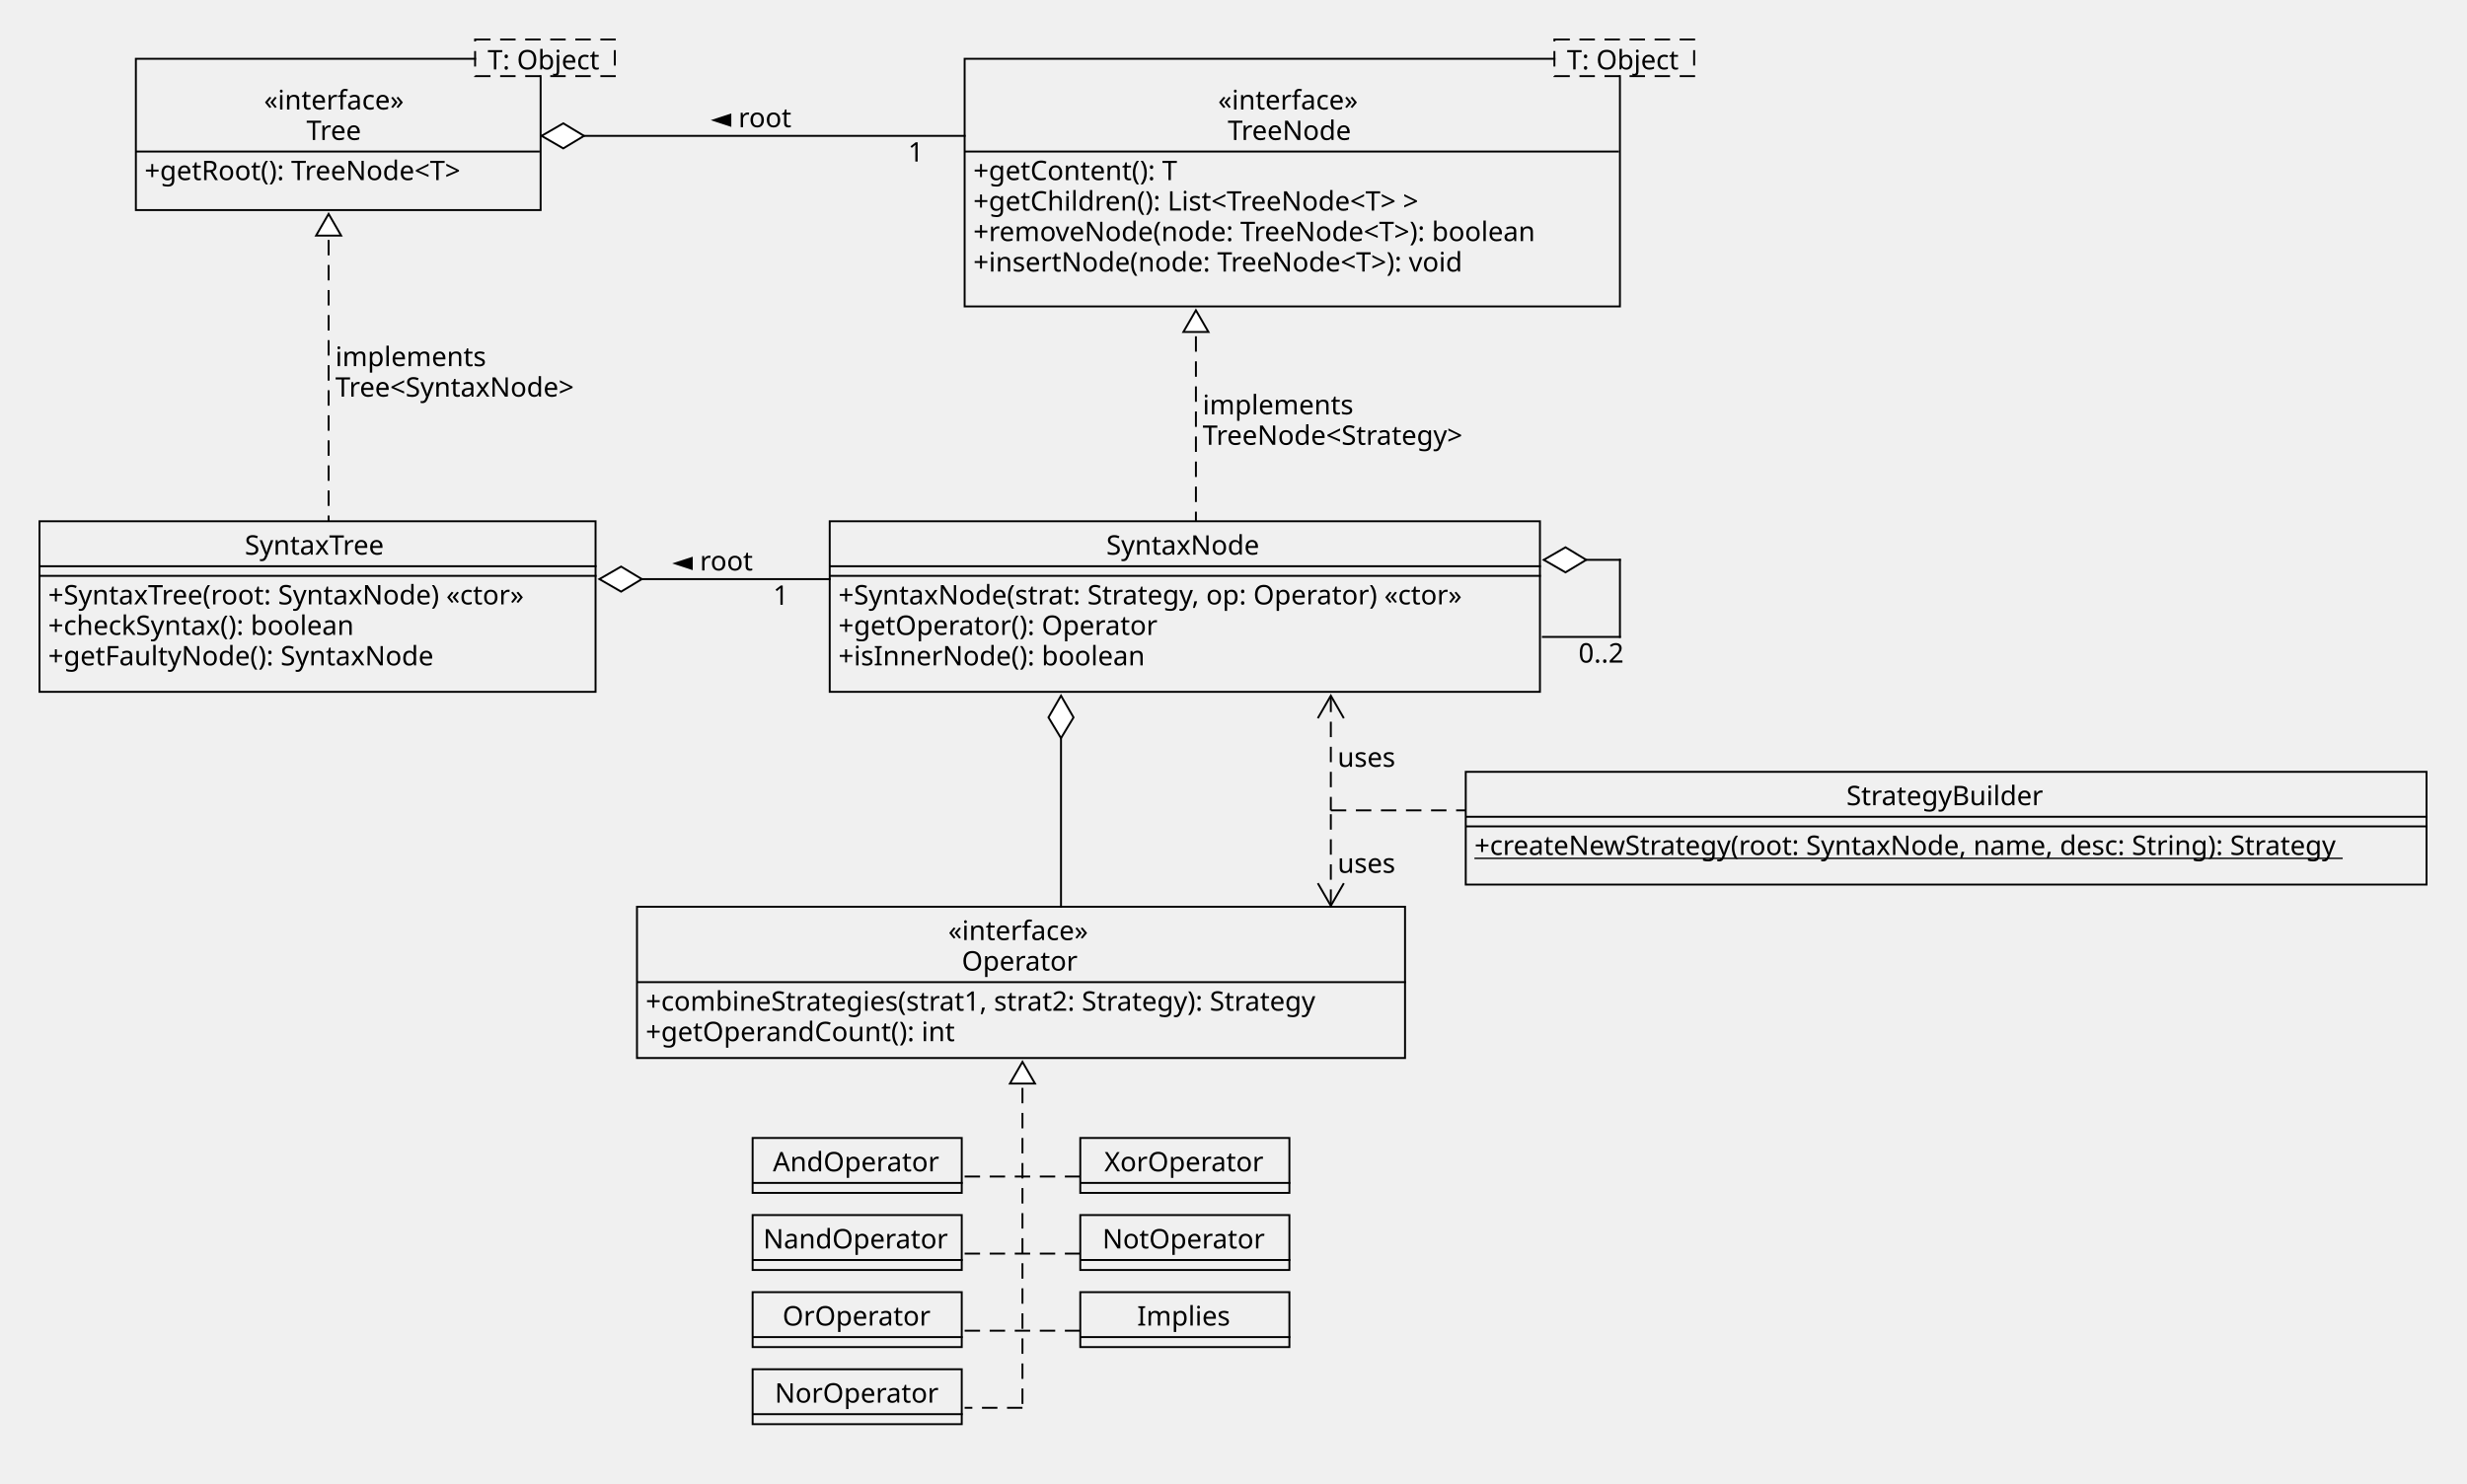
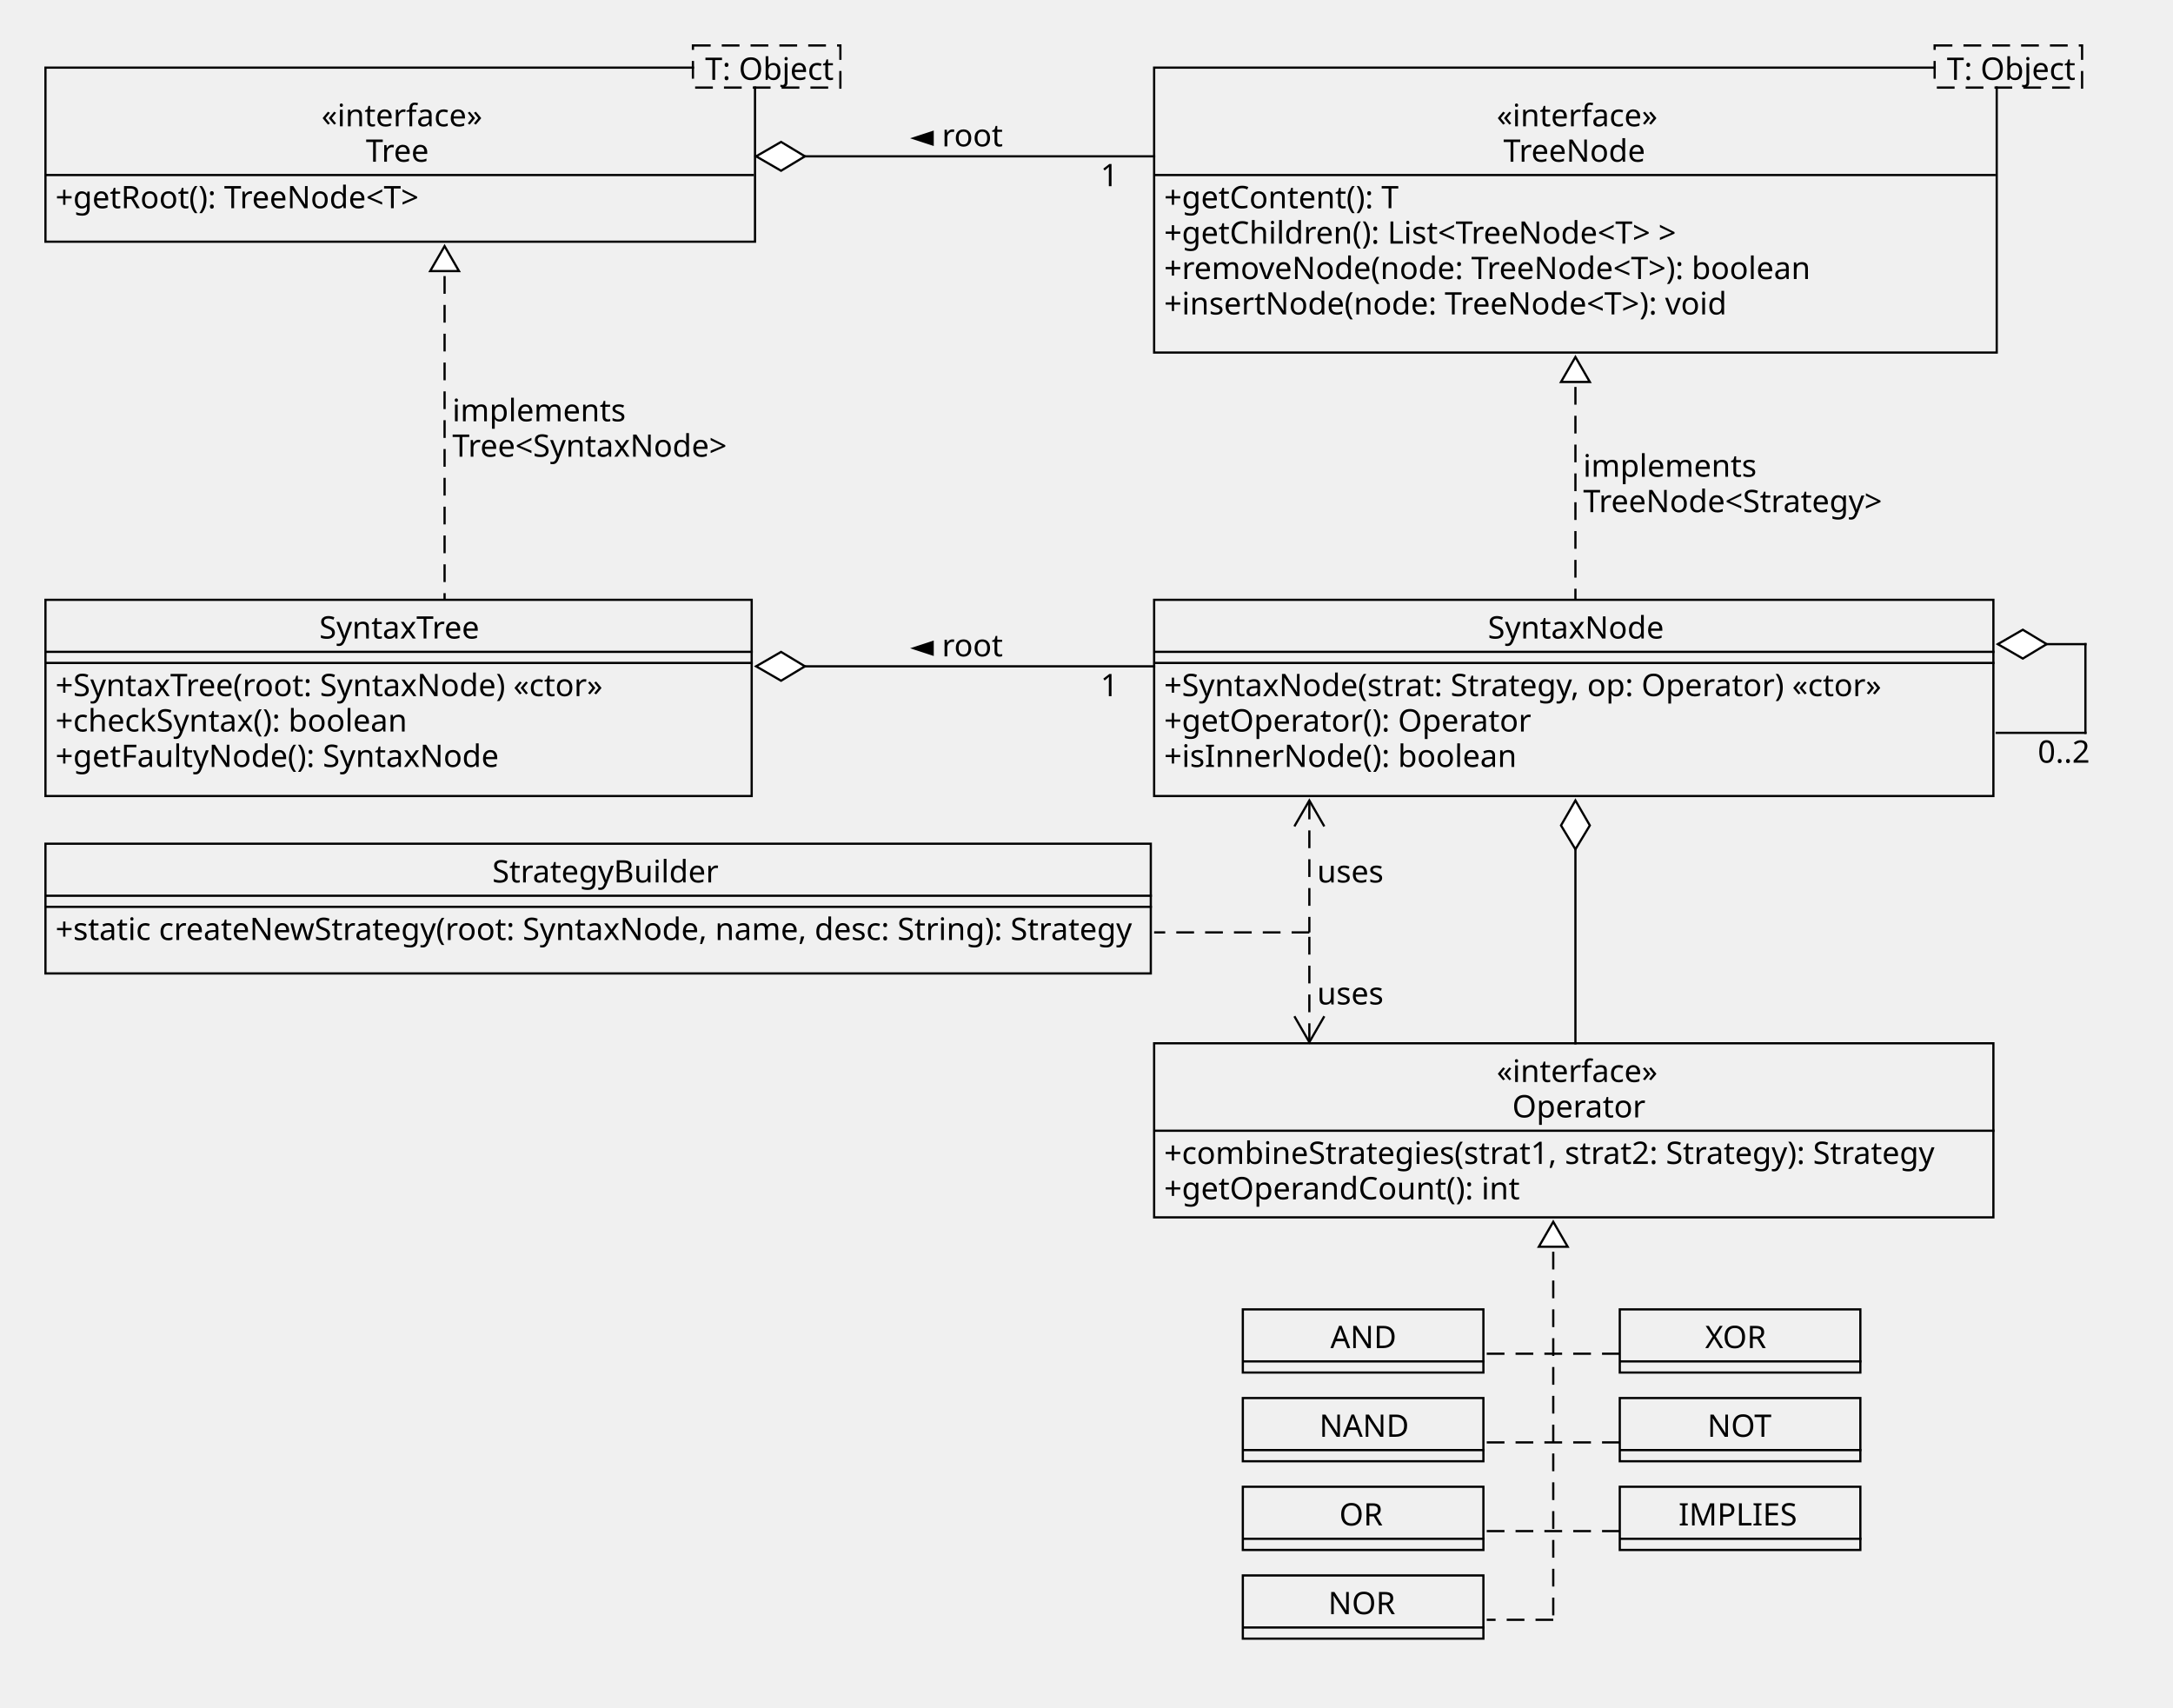
- <svg xmlns="http://www.w3.org/2000/svg" fill-opacity="1" color-rendering="auto" color-interpolation="auto" text-rendering="auto" stroke="black" stroke-linecap="square" width="1280" stroke-miterlimit="10" shape-rendering="auto" stroke-opacity="1" fill="black" stroke-dasharray="none" font-weight="normal" stroke-width="1" viewBox="-20 -10 1280 770" height="770" font-family="'Dialog'" font-style="normal" stroke-linejoin="miter" font-size="12px" stroke-dashoffset="0" image-rendering="auto">
+ <svg xmlns="http://www.w3.org/2000/svg" fill-opacity="1" color-rendering="auto" color-interpolation="auto" text-rendering="auto" stroke="black" stroke-linecap="square" width="980" stroke-miterlimit="10" shape-rendering="auto" stroke-opacity="1" fill="black" stroke-dasharray="none" font-weight="normal" stroke-width="1" viewBox="460 340 980 770" height="770" font-family="'Dialog'" font-style="normal" stroke-linejoin="miter" font-size="12px" stroke-dashoffset="0" image-rendering="auto">
  <defs id="genericDefs" />
  <g>
    <defs id="defs1">
      <clipPath clipPathUnits="userSpaceOnUse" id="clipPath1">
        <path d="M0 0 L2147483647 0 L2147483647 2147483647 L0 2147483647 L0 0 Z" />
      </clipPath>
      <clipPath clipPathUnits="userSpaceOnUse" id="clipPath2">
-         <path d="M0 0 L0 90 L290 90 L290 0 Z" />
+         <path d="M0 0 L0 90 L320 90 L320 0 Z" />
      </clipPath>
      <clipPath clipPathUnits="userSpaceOnUse" id="clipPath3">
        <path d="M0 0 L0 30 L110 30 L110 0 Z" />
      </clipPath>
      <clipPath clipPathUnits="userSpaceOnUse" id="clipPath4">
-         <path d="M0 0 L0 80 L400 80 L400 0 Z" />
+         <path d="M0 0 L0 80 L380 80 L380 0 Z" />
      </clipPath>
      <clipPath clipPathUnits="userSpaceOnUse" id="clipPath5">
        <path d="M0 0 L0 60 L500 60 L500 0 Z" />
      </clipPath>
      <clipPath clipPathUnits="userSpaceOnUse" id="clipPath6">
-         <path d="M0 0 L0 90 L370 90 L370 0 Z" />
+         <path d="M0 0 L0 90 L380 90 L380 0 Z" />
      </clipPath>
      <clipPath clipPathUnits="userSpaceOnUse" id="clipPath7">
-         <path d="M0 0 L0 140 L380 140 L380 0 Z" />
+         <path d="M0 0 L0 140 L420 140 L420 0 Z" />
      </clipPath>
      <clipPath clipPathUnits="userSpaceOnUse" id="clipPath8">
-         <path d="M0 0 L0 90 L250 90 L250 0 Z" />
+         <path d="M0 0 L0 90 L360 90 L360 0 Z" />
      </clipPath>
      <clipPath clipPathUnits="userSpaceOnUse" id="clipPath9">
        <path d="M0 0 L0 80 L70 80 L70 0 Z" />
      </clipPath>
      <clipPath clipPathUnits="userSpaceOnUse" id="clipPath10">
-         <path d="M0 0 L0 50 L150 50 L150 0 Z" />
+         <path d="M0 0 L0 50 L210 50 L210 0 Z" />
      </clipPath>
      <clipPath clipPathUnits="userSpaceOnUse" id="clipPath11">
-         <path d="M0 0 L0 190 L160 190 L160 0 Z" />
+         <path d="M0 0 L0 190 L150 190 L150 0 Z" />
      </clipPath>
      <clipPath clipPathUnits="userSpaceOnUse" id="clipPath12">
        <path d="M0 0 L0 30 L90 30 L90 0 Z" />
      </clipPath>
      <clipPath clipPathUnits="userSpaceOnUse" id="clipPath13">
        <path d="M0 0 L0 210 L60 210 L60 0 Z" />
      </clipPath>
      <clipPath clipPathUnits="userSpaceOnUse" id="clipPath14">
        <path d="M0 0 L0 80 L60 80 L60 0 Z" />
      </clipPath>
      <clipPath clipPathUnits="userSpaceOnUse" id="clipPath15">
-         <path d="M0 0 L0 90 L100 90 L100 0 Z" />
+         <path d="M0 0 L0 90 L130 90 L130 0 Z" />
      </clipPath>
      <clipPath clipPathUnits="userSpaceOnUse" id="clipPath16">
        <path d="M0 0 L0 140 L30 140 L30 0 Z" />
      </clipPath>
      <clipPath clipPathUnits="userSpaceOnUse" id="clipPath17">
-         <path d="M0 0 L0 140 L170 140 L170 0 Z" />
-       </clipPath>
-       <clipPath clipPathUnits="userSpaceOnUse" id="clipPath18">
-         <path d="M0 0 L0 50 L250 50 L250 0 Z" />
+         <path d="M0 0 L0 140 L160 140 L160 0 Z" />
      </clipPath>
    </defs>
-     <g fill="rgb(255,255,255)" fill-opacity="0" transform="translate(0,260)" stroke-opacity="0" stroke="rgb(255,255,255)">
-       <rect x="0.5" width="288.5" height="88.5" y="0.5" clip-path="url(#clipPath2)" stroke="none" />
-     </g>
-     <g transform="translate(0,260)">
-       <rect fill="none" x="0.5" width="288.5" height="88.5" y="0.5" clip-path="url(#clipPath2)" />
-       <text x="107" font-size="14px" y="17.817" clip-path="url(#clipPath2)" font-family="sans-serif" stroke="none" xml:space="preserve">SyntaxTree</text>
-       <path fill="none" d="M1 23.817 L289 23.817" clip-path="url(#clipPath2)" />
-       <path fill="none" d="M1 28.817 L289 28.817" clip-path="url(#clipPath2)" />
-       <text x="5" font-size="14px" y="43.635" clip-path="url(#clipPath2)" font-family="sans-serif" stroke="none" xml:space="preserve">+SyntaxTree(root: SyntaxNode) «ctor»</text>
-       <text x="5" font-size="14px" y="59.452" clip-path="url(#clipPath2)" font-family="sans-serif" stroke="none" xml:space="preserve">+checkSyntax(): boolean</text>
-       <text x="5" font-size="14px" y="75.269" clip-path="url(#clipPath2)" font-family="sans-serif" stroke="none" xml:space="preserve">+getFaultyNode(): SyntaxNode</text>
-     </g>
-     <g fill="rgb(255,255,255)" fill-opacity="0" transform="translate(370,700)" stroke-opacity="0" stroke="rgb(255,255,255)">
-       <rect x="0.5" width="108.5" height="28.5" y="0.5" clip-path="url(#clipPath3)" stroke="none" />
-     </g>
-     <g transform="translate(370,700)">
-       <rect fill="none" x="0.5" width="108.5" height="28.5" y="0.5" clip-path="url(#clipPath3)" />
-       <text x="12" font-size="14px" y="17.817" clip-path="url(#clipPath3)" font-family="sans-serif" stroke="none" xml:space="preserve">NorOperator</text>
-       <path fill="none" d="M1 23.817 L109 23.817" clip-path="url(#clipPath3)" />
-     </g>
-     <g fill="rgb(255,255,255)" fill-opacity="0" transform="translate(370,580)" stroke-opacity="0" stroke="rgb(255,255,255)">
-       <rect x="0.5" width="108.5" height="28.5" y="0.5" clip-path="url(#clipPath3)" stroke="none" />
-     </g>
-     <g transform="translate(370,580)">
-       <rect fill="none" x="0.5" width="108.5" height="28.5" y="0.5" clip-path="url(#clipPath3)" />
-       <text x="11" font-size="14px" y="17.817" clip-path="url(#clipPath3)" font-family="sans-serif" stroke="none" xml:space="preserve">AndOperator</text>
-       <path fill="none" d="M1 23.817 L109 23.817" clip-path="url(#clipPath3)" />
-     </g>
-     <g fill="rgb(255,255,255)" fill-opacity="0" transform="translate(370,620)" stroke-opacity="0" stroke="rgb(255,255,255)">
-       <rect x="0.5" width="108.5" height="28.5" y="0.5" clip-path="url(#clipPath3)" stroke="none" />
-     </g>
-     <g transform="translate(370,620)">
-       <rect fill="none" x="0.5" width="108.5" height="28.5" y="0.5" clip-path="url(#clipPath3)" />
-       <text x="6" font-size="14px" y="17.817" clip-path="url(#clipPath3)" font-family="sans-serif" stroke="none" xml:space="preserve">NandOperator</text>
-       <path fill="none" d="M1 23.817 L109 23.817" clip-path="url(#clipPath3)" />
-     </g>
-     <g fill="rgb(255,255,255)" fill-opacity="0" transform="translate(370,660)" stroke-opacity="0" stroke="rgb(255,255,255)">
-       <rect x="0.5" width="108.5" height="28.5" y="0.5" clip-path="url(#clipPath3)" stroke="none" />
-     </g>
-     <g transform="translate(370,660)">
-       <rect fill="none" x="0.5" width="108.5" height="28.5" y="0.5" clip-path="url(#clipPath3)" />
-       <text x="16" font-size="14px" y="17.817" clip-path="url(#clipPath3)" font-family="sans-serif" stroke="none" xml:space="preserve">OrOperator</text>
-       <path fill="none" d="M1 23.817 L109 23.817" clip-path="url(#clipPath3)" />
-     </g>
-     <g fill="rgb(255,255,255)" fill-opacity="0" transform="translate(540,660)" stroke-opacity="0" stroke="rgb(255,255,255)">
-       <rect x="0.5" width="108.5" height="28.5" y="0.5" clip-path="url(#clipPath3)" stroke="none" />
-     </g>
-     <g transform="translate(540,660)">
-       <rect fill="none" x="0.5" width="108.5" height="28.5" y="0.5" clip-path="url(#clipPath3)" />
-       <text x="30" font-size="14px" y="17.817" clip-path="url(#clipPath3)" font-family="sans-serif" stroke="none" xml:space="preserve">Implies</text>
-       <path fill="none" d="M1 23.817 L109 23.817" clip-path="url(#clipPath3)" />
-     </g>
-     <g fill="rgb(255,255,255)" fill-opacity="0" transform="translate(540,620)" stroke-opacity="0" stroke="rgb(255,255,255)">
-       <rect x="0.5" width="108.5" height="28.5" y="0.5" clip-path="url(#clipPath3)" stroke="none" />
-     </g>
-     <g transform="translate(540,620)">
-       <rect fill="none" x="0.5" width="108.5" height="28.5" y="0.5" clip-path="url(#clipPath3)" />
-       <text x="12" font-size="14px" y="17.817" clip-path="url(#clipPath3)" font-family="sans-serif" stroke="none" xml:space="preserve">NotOperator</text>
-       <path fill="none" d="M1 23.817 L109 23.817" clip-path="url(#clipPath3)" />
-     </g>
-     <g fill="rgb(255,255,255)" fill-opacity="0" transform="translate(540,580)" stroke-opacity="0" stroke="rgb(255,255,255)">
-       <rect x="0.5" width="108.5" height="28.5" y="0.5" clip-path="url(#clipPath3)" stroke="none" />
-     </g>
-     <g transform="translate(540,580)">
-       <rect fill="none" x="0.5" width="108.5" height="28.5" y="0.5" clip-path="url(#clipPath3)" />
-       <text x="13" font-size="14px" y="17.817" clip-path="url(#clipPath3)" font-family="sans-serif" stroke="none" xml:space="preserve">XorOperator</text>
-       <path fill="none" d="M1 23.817 L109 23.817" clip-path="url(#clipPath3)" />
-     </g>
-     <g fill="rgb(255,255,255)" fill-opacity="0" transform="translate(310,460)" stroke-opacity="0" stroke="rgb(255,255,255)">
-       <rect x="0.5" width="398.5" height="78.5" y="0.5" clip-path="url(#clipPath4)" stroke="none" />
-     </g>
-     <g transform="translate(310,460)">
-       <rect fill="none" x="0.5" width="398.5" height="78.5" y="0.5" clip-path="url(#clipPath4)" />
-       <text x="162" font-size="14px" y="17.817" clip-path="url(#clipPath4)" font-family="sans-serif" stroke="none" xml:space="preserve">«interface»</text>
-       <text x="169" font-size="14px" y="33.635" clip-path="url(#clipPath4)" font-family="sans-serif" stroke="none" xml:space="preserve">Operator</text>
-       <path fill="none" d="M1 39.635 L399 39.635" clip-path="url(#clipPath4)" />
-       <text x="5" font-size="14px" y="54.452" clip-path="url(#clipPath4)" font-family="sans-serif" stroke="none" xml:space="preserve">+combineStrategies(strat1, strat2: Strategy): Strategy</text>
-       <text x="5" font-size="14px" y="70.269" clip-path="url(#clipPath4)" font-family="sans-serif" stroke="none" xml:space="preserve">+getOperandCount(): int</text>
-     </g>
-     <g fill="rgb(255,255,255)" fill-opacity="0" transform="translate(740,390)" stroke-opacity="0" stroke="rgb(255,255,255)">
+     <g fill="rgb(255,255,255)" fill-opacity="0" transform="translate(480,610)" stroke-opacity="0" stroke="rgb(255,255,255)">
+       <rect x="0.5" width="318.5" height="88.5" y="0.5" clip-path="url(#clipPath2)" stroke="none" />
+     </g>
+     <g transform="translate(480,610)">
+       <rect fill="none" x="0.5" width="318.5" height="88.5" y="0.5" clip-path="url(#clipPath2)" />
+       <text x="124" font-size="14px" y="17.969" clip-path="url(#clipPath2)" font-family="sans-serif" stroke="none" xml:space="preserve">SyntaxTree</text>
+       <path fill="none" d="M1 23.969 L319 23.969" clip-path="url(#clipPath2)" />
+       <path fill="none" d="M1 28.969 L319 28.969" clip-path="url(#clipPath2)" />
+       <text x="5" font-size="14px" y="43.938" clip-path="url(#clipPath2)" font-family="sans-serif" stroke="none" xml:space="preserve">+SyntaxTree(root: SyntaxNode) «ctor»</text>
+       <text x="5" font-size="14px" y="59.906" clip-path="url(#clipPath2)" font-family="sans-serif" stroke="none" xml:space="preserve">+checkSyntax(): boolean</text>
+       <text x="5" font-size="14px" y="75.875" clip-path="url(#clipPath2)" font-family="sans-serif" stroke="none" xml:space="preserve">+getFaultyNode(): SyntaxNode</text>
+     </g>
+     <g fill="rgb(255,255,255)" fill-opacity="0" transform="translate(1020,1050)" stroke-opacity="0" stroke="rgb(255,255,255)">
+       <rect x="0.5" width="108.5" height="28.5" y="0.5" clip-path="url(#clipPath3)" stroke="none" />
+     </g>
+     <g transform="translate(1020,1050)">
+       <rect fill="none" x="0.5" width="108.5" height="28.5" y="0.5" clip-path="url(#clipPath3)" />
+       <text x="39" font-size="14px" y="17.969" clip-path="url(#clipPath3)" font-family="sans-serif" stroke="none" xml:space="preserve">NOR</text>
+       <path fill="none" d="M1 23.969 L109 23.969" clip-path="url(#clipPath3)" />
+     </g>
+     <g fill="rgb(255,255,255)" fill-opacity="0" transform="translate(1020,930)" stroke-opacity="0" stroke="rgb(255,255,255)">
+       <rect x="0.5" width="108.5" height="28.5" y="0.5" clip-path="url(#clipPath3)" stroke="none" />
+     </g>
+     <g transform="translate(1020,930)">
+       <rect fill="none" x="0.5" width="108.5" height="28.5" y="0.5" clip-path="url(#clipPath3)" />
+       <text x="40" font-size="14px" y="17.969" clip-path="url(#clipPath3)" font-family="sans-serif" stroke="none" xml:space="preserve">AND</text>
+       <path fill="none" d="M1 23.969 L109 23.969" clip-path="url(#clipPath3)" />
+     </g>
+     <g fill="rgb(255,255,255)" fill-opacity="0" transform="translate(1020,970)" stroke-opacity="0" stroke="rgb(255,255,255)">
+       <rect x="0.5" width="108.5" height="28.5" y="0.5" clip-path="url(#clipPath3)" stroke="none" />
+     </g>
+     <g transform="translate(1020,970)">
+       <rect fill="none" x="0.5" width="108.5" height="28.5" y="0.5" clip-path="url(#clipPath3)" />
+       <text x="35" font-size="14px" y="17.969" clip-path="url(#clipPath3)" font-family="sans-serif" stroke="none" xml:space="preserve">NAND</text>
+       <path fill="none" d="M1 23.969 L109 23.969" clip-path="url(#clipPath3)" />
+     </g>
+     <g fill="rgb(255,255,255)" fill-opacity="0" transform="translate(1020,1010)" stroke-opacity="0" stroke="rgb(255,255,255)">
+       <rect x="0.5" width="108.5" height="28.5" y="0.5" clip-path="url(#clipPath3)" stroke="none" />
+     </g>
+     <g transform="translate(1020,1010)">
+       <rect fill="none" x="0.5" width="108.5" height="28.5" y="0.5" clip-path="url(#clipPath3)" />
+       <text x="44" font-size="14px" y="17.969" clip-path="url(#clipPath3)" font-family="sans-serif" stroke="none" xml:space="preserve">OR</text>
+       <path fill="none" d="M1 23.969 L109 23.969" clip-path="url(#clipPath3)" />
+     </g>
+     <g fill="rgb(255,255,255)" fill-opacity="0" transform="translate(1190,1010)" stroke-opacity="0" stroke="rgb(255,255,255)">
+       <rect x="0.5" width="108.5" height="28.5" y="0.5" clip-path="url(#clipPath3)" stroke="none" />
+     </g>
+     <g transform="translate(1190,1010)">
+       <rect fill="none" x="0.5" width="108.5" height="28.5" y="0.5" clip-path="url(#clipPath3)" />
+       <text x="27" font-size="14px" y="17.969" clip-path="url(#clipPath3)" font-family="sans-serif" stroke="none" xml:space="preserve">IMPLIES</text>
+       <path fill="none" d="M1 23.969 L109 23.969" clip-path="url(#clipPath3)" />
+     </g>
+     <g fill="rgb(255,255,255)" fill-opacity="0" transform="translate(1190,970)" stroke-opacity="0" stroke="rgb(255,255,255)">
+       <rect x="0.5" width="108.5" height="28.5" y="0.5" clip-path="url(#clipPath3)" stroke="none" />
+     </g>
+     <g transform="translate(1190,970)">
+       <rect fill="none" x="0.5" width="108.5" height="28.5" y="0.5" clip-path="url(#clipPath3)" />
+       <text x="40" font-size="14px" y="17.969" clip-path="url(#clipPath3)" font-family="sans-serif" stroke="none" xml:space="preserve">NOT</text>
+       <path fill="none" d="M1 23.969 L109 23.969" clip-path="url(#clipPath3)" />
+     </g>
+     <g fill="rgb(255,255,255)" fill-opacity="0" transform="translate(1190,930)" stroke-opacity="0" stroke="rgb(255,255,255)">
+       <rect x="0.5" width="108.5" height="28.5" y="0.5" clip-path="url(#clipPath3)" stroke="none" />
+     </g>
+     <g transform="translate(1190,930)">
+       <rect fill="none" x="0.5" width="108.5" height="28.5" y="0.5" clip-path="url(#clipPath3)" />
+       <text x="39" font-size="14px" y="17.969" clip-path="url(#clipPath3)" font-family="sans-serif" stroke="none" xml:space="preserve">XOR</text>
+       <path fill="none" d="M1 23.969 L109 23.969" clip-path="url(#clipPath3)" />
+     </g>
+     <g fill="rgb(255,255,255)" fill-opacity="0" transform="translate(980,810)" stroke-opacity="0" stroke="rgb(255,255,255)">
+       <rect x="0.5" width="378.5" height="78.5" y="0.5" clip-path="url(#clipPath4)" stroke="none" />
+     </g>
+     <g transform="translate(980,810)">
+       <rect fill="none" x="0.5" width="378.5" height="78.5" y="0.5" clip-path="url(#clipPath4)" />
+       <text x="155" font-size="14px" y="17.969" clip-path="url(#clipPath4)" font-family="sans-serif" stroke="none" xml:space="preserve">«interface»</text>
+       <text x="162" font-size="14px" y="33.938" clip-path="url(#clipPath4)" font-family="sans-serif" stroke="none" xml:space="preserve">Operator</text>
+       <path fill="none" d="M1 39.938 L379 39.938" clip-path="url(#clipPath4)" />
+       <text x="5" font-size="14px" y="54.906" clip-path="url(#clipPath4)" font-family="sans-serif" stroke="none" xml:space="preserve">+combineStrategies(strat1, strat2: Strategy): Strategy</text>
+       <text x="5" font-size="14px" y="70.875" clip-path="url(#clipPath4)" font-family="sans-serif" stroke="none" xml:space="preserve">+getOperandCount(): int</text>
+     </g>
+     <g fill="rgb(255,255,255)" fill-opacity="0" transform="translate(480,720)" stroke-opacity="0" stroke="rgb(255,255,255)">
      <rect x="0.5" width="498.5" height="58.5" y="0.5" clip-path="url(#clipPath5)" stroke="none" />
    </g>
-     <g transform="translate(740,390)">
+     <g transform="translate(480,720)">
      <rect fill="none" x="0.5" width="498.5" height="58.5" y="0.5" clip-path="url(#clipPath5)" />
-       <text x="198" font-size="14px" y="17.817" clip-path="url(#clipPath5)" font-family="sans-serif" stroke="none" xml:space="preserve">StrategyBuilder</text>
-       <path fill="none" d="M1 23.817 L499 23.817" clip-path="url(#clipPath5)" />
-       <path fill="none" d="M1 28.817 L499 28.817" clip-path="url(#clipPath5)" />
-       <text x="5" font-size="14px" y="43.635" text-decoration="underline" clip-path="url(#clipPath5)" font-family="sans-serif" stroke="none" xml:space="preserve">+createNewStrategy(root: SyntaxNode, name, desc: String): Strategy </text>
-     </g>
-     <g fill="rgb(255,255,255)" fill-opacity="0" transform="translate(410,260)" stroke-opacity="0" stroke="rgb(255,255,255)">
-       <rect x="0.5" width="368.5" height="88.5" y="0.5" clip-path="url(#clipPath6)" stroke="none" />
-     </g>
-     <g transform="translate(410,260)">
-       <rect fill="none" x="0.5" width="368.5" height="88.5" y="0.5" clip-path="url(#clipPath6)" />
-       <text x="144" font-size="14px" y="17.817" clip-path="url(#clipPath6)" font-family="sans-serif" stroke="none" xml:space="preserve">SyntaxNode</text>
-       <path fill="none" d="M1 23.817 L369 23.817" clip-path="url(#clipPath6)" />
-       <path fill="none" d="M1 28.817 L369 28.817" clip-path="url(#clipPath6)" />
-       <text x="5" font-size="14px" y="43.635" clip-path="url(#clipPath6)" font-family="sans-serif" stroke="none" xml:space="preserve">+SyntaxNode(strat: Strategy, op: Operator) «ctor»</text>
-       <text x="5" font-size="14px" y="59.452" clip-path="url(#clipPath6)" font-family="sans-serif" stroke="none" xml:space="preserve">+getOperator(): Operator</text>
-       <text x="5" font-size="14px" y="75.269" clip-path="url(#clipPath6)" font-family="sans-serif" stroke="none" xml:space="preserve">+isInnerNode(): boolean</text>
-     </g>
-     <g fill="rgb(255,255,255)" fill-opacity="0" transform="translate(480,10)" stroke-opacity="0" stroke="rgb(255,255,255)">
-       <path d="M0.5 10.5 L306.5 10.5 L306.5 0.5 L379 0.5 L379 19.5 L340.5 19.5 L340.5 139 L0.5 139 Z" stroke="none" clip-path="url(#clipPath7)" />
-       <path fill="none" d="M0.5 10.5 L306.5 10.5 L306.5 0.5 L379 0.5 L379 19.5 L340.5 19.5 L340.5 139 L0.5 139 Z" clip-path="url(#clipPath7)" />
-       <rect x="306.5" width="72.5" height="19" y="0.5" clip-path="url(#clipPath7)" stroke="none" />
-     </g>
-     <g stroke-dasharray="8,5" stroke-miterlimit="5" transform="translate(480,10)" stroke-linecap="butt">
-       <rect fill="none" x="306.5" width="72.5" height="19" y="0.5" clip-path="url(#clipPath7)" />
-       <path fill="none" stroke-miterlimit="10" stroke-dasharray="none" d="M306.5 10.5 L0.5 10.5 L0.5 139 L340.5 139 L340.5 19.5" clip-path="url(#clipPath7)" stroke-linecap="square" />
-     </g>
-     <g font-family="sans-serif" font-size="14px" transform="translate(480,10)">
-       <text x="313" xml:space="preserve" y="16" clip-path="url(#clipPath7)" stroke="none">T: Object</text>
-       <text x="132" xml:space="preserve" y="36.817" clip-path="url(#clipPath7)" stroke="none">«interface»</text>
-       <text x="137" xml:space="preserve" y="52.635" clip-path="url(#clipPath7)" stroke="none">TreeNode</text>
-       <path fill="none" d="M1 58.635 L339.5 58.635" clip-path="url(#clipPath7)" />
-       <text x="5" xml:space="preserve" y="73.452" clip-path="url(#clipPath7)" stroke="none">+getContent(): T</text>
-       <text x="5" xml:space="preserve" y="89.269" clip-path="url(#clipPath7)" stroke="none">+getChildren(): List&lt;TreeNode&lt;T&gt; &gt;</text>
-       <text x="5" xml:space="preserve" y="105.087" clip-path="url(#clipPath7)" stroke="none">+removeNode(node: TreeNode&lt;T&gt;): boolean</text>
-       <text x="5" xml:space="preserve" y="120.904" clip-path="url(#clipPath7)" stroke="none">+insertNode(node: TreeNode&lt;T&gt;): void</text>
-     </g>
-     <g fill="rgb(255,255,255)" fill-opacity="0" transform="translate(50,10)" stroke-opacity="0" stroke="rgb(255,255,255)">
-       <path d="M0.5 10.5 L176.5 10.5 L176.5 0.5 L249 0.5 L249 19.5 L210.5 19.5 L210.5 89 L0.5 89 Z" stroke="none" clip-path="url(#clipPath8)" />
-       <path fill="none" d="M0.5 10.5 L176.5 10.5 L176.5 0.5 L249 0.5 L249 19.5 L210.5 19.5 L210.5 89 L0.5 89 Z" clip-path="url(#clipPath8)" />
-       <rect x="176.5" width="72.5" height="19" y="0.5" clip-path="url(#clipPath8)" stroke="none" />
-     </g>
-     <g stroke-dasharray="8,5" stroke-miterlimit="5" transform="translate(50,10)" stroke-linecap="butt">
-       <rect fill="none" x="176.5" width="72.5" height="19" y="0.5" clip-path="url(#clipPath8)" />
-       <path fill="none" stroke-miterlimit="10" stroke-dasharray="none" d="M176.5 10.5 L0.5 10.5 L0.5 89 L210.5 89 L210.5 19.5" clip-path="url(#clipPath8)" stroke-linecap="square" />
-     </g>
-     <g font-family="sans-serif" font-size="14px" transform="translate(50,10)">
-       <text x="183" xml:space="preserve" y="16" clip-path="url(#clipPath8)" stroke="none">T: Object</text>
-       <text x="67" xml:space="preserve" y="36.817" clip-path="url(#clipPath8)" stroke="none">«interface»</text>
-       <text x="89" xml:space="preserve" y="52.635" clip-path="url(#clipPath8)" stroke="none">Tree</text>
-       <path fill="none" d="M1 58.635 L209.5 58.635" clip-path="url(#clipPath8)" />
-       <text x="5" xml:space="preserve" y="73.452" clip-path="url(#clipPath8)" stroke="none">+getRoot(): TreeNode&lt;T&gt;</text>
-     </g>
-     <g transform="translate(770,270)">
+       <text x="202" font-size="14px" y="17.969" clip-path="url(#clipPath5)" font-family="sans-serif" stroke="none" xml:space="preserve">StrategyBuilder</text>
+       <path fill="none" d="M1 23.969 L499 23.969" clip-path="url(#clipPath5)" />
+       <path fill="none" d="M1 28.969 L499 28.969" clip-path="url(#clipPath5)" />
+       <text x="5" font-size="14px" y="43.938" clip-path="url(#clipPath5)" font-family="sans-serif" stroke="none" xml:space="preserve">+static createNewStrategy(root: SyntaxNode, name, desc: String): Strategy </text>
+     </g>
+     <g fill="rgb(255,255,255)" fill-opacity="0" transform="translate(980,610)" stroke-opacity="0" stroke="rgb(255,255,255)">
+       <rect x="0.5" width="378.5" height="88.5" y="0.5" clip-path="url(#clipPath6)" stroke="none" />
+     </g>
+     <g transform="translate(980,610)">
+       <rect fill="none" x="0.5" width="378.5" height="88.5" y="0.5" clip-path="url(#clipPath6)" />
+       <text x="151" font-size="14px" y="17.969" clip-path="url(#clipPath6)" font-family="sans-serif" stroke="none" xml:space="preserve">SyntaxNode</text>
+       <path fill="none" d="M1 23.969 L379 23.969" clip-path="url(#clipPath6)" />
+       <path fill="none" d="M1 28.969 L379 28.969" clip-path="url(#clipPath6)" />
+       <text x="5" font-size="14px" y="43.938" clip-path="url(#clipPath6)" font-family="sans-serif" stroke="none" xml:space="preserve">+SyntaxNode(strat: Strategy, op: Operator) «ctor»</text>
+       <text x="5" font-size="14px" y="59.906" clip-path="url(#clipPath6)" font-family="sans-serif" stroke="none" xml:space="preserve">+getOperator(): Operator</text>
+       <text x="5" font-size="14px" y="75.875" clip-path="url(#clipPath6)" font-family="sans-serif" stroke="none" xml:space="preserve">+isInnerNode(): boolean</text>
+     </g>
+     <g fill="rgb(255,255,255)" fill-opacity="0" transform="translate(980,360)" stroke-opacity="0" stroke="rgb(255,255,255)">
+       <path d="M0.5 10.5 L352.5 10.5 L352.5 0.5 L419 0.5 L419 19.5 L380.5 19.5 L380.5 139 L0.5 139 Z" stroke="none" clip-path="url(#clipPath7)" />
+       <path fill="none" d="M0.5 10.5 L352.5 10.5 L352.5 0.5 L419 0.5 L419 19.5 L380.5 19.5 L380.5 139 L0.5 139 Z" clip-path="url(#clipPath7)" />
+       <rect x="352.5" width="66.5" height="19" y="0.5" clip-path="url(#clipPath7)" stroke="none" />
+     </g>
+     <g stroke-dasharray="8,5" stroke-miterlimit="5" transform="translate(980,360)" stroke-linecap="butt">
+       <rect fill="none" x="352.5" width="66.5" height="19" y="0.5" clip-path="url(#clipPath7)" />
+       <path fill="none" stroke-miterlimit="10" stroke-dasharray="none" d="M352.5 10.5 L0.5 10.5 L0.5 139 L380.5 139 L380.5 19.5" clip-path="url(#clipPath7)" stroke-linecap="square" />
+     </g>
+     <g font-family="sans-serif" font-size="14px" transform="translate(980,360)">
+       <text x="358" xml:space="preserve" y="16" clip-path="url(#clipPath7)" stroke="none">T: Object</text>
+       <text x="155" xml:space="preserve" y="36.969" clip-path="url(#clipPath7)" stroke="none">«interface»</text>
+       <text x="158" xml:space="preserve" y="52.938" clip-path="url(#clipPath7)" stroke="none">TreeNode</text>
+       <path fill="none" d="M1 58.938 L379.5 58.938" clip-path="url(#clipPath7)" />
+       <text x="5" xml:space="preserve" y="73.906" clip-path="url(#clipPath7)" stroke="none">+getContent(): T</text>
+       <text x="5" xml:space="preserve" y="89.875" clip-path="url(#clipPath7)" stroke="none">+getChildren(): List&lt;TreeNode&lt;T&gt; &gt;</text>
+       <text x="5" xml:space="preserve" y="105.844" clip-path="url(#clipPath7)" stroke="none">+removeNode(node: TreeNode&lt;T&gt;): boolean</text>
+       <text x="5" xml:space="preserve" y="121.812" clip-path="url(#clipPath7)" stroke="none">+insertNode(node: TreeNode&lt;T&gt;): void</text>
+     </g>
+     <g fill="rgb(255,255,255)" fill-opacity="0" transform="translate(480,360)" stroke-opacity="0" stroke="rgb(255,255,255)">
+       <path d="M0.5 10.5 L292.5 10.5 L292.5 0.5 L359 0.5 L359 19.5 L320.5 19.5 L320.5 89 L0.5 89 Z" stroke="none" clip-path="url(#clipPath8)" />
+       <path fill="none" d="M0.5 10.5 L292.5 10.5 L292.5 0.5 L359 0.5 L359 19.5 L320.5 19.5 L320.5 89 L0.5 89 Z" clip-path="url(#clipPath8)" />
+       <rect x="292.5" width="66.5" height="19" y="0.5" clip-path="url(#clipPath8)" stroke="none" />
+     </g>
+     <g stroke-dasharray="8,5" stroke-miterlimit="5" transform="translate(480,360)" stroke-linecap="butt">
+       <rect fill="none" x="292.5" width="66.5" height="19" y="0.5" clip-path="url(#clipPath8)" />
+       <path fill="none" stroke-miterlimit="10" stroke-dasharray="none" d="M292.5 10.5 L0.5 10.5 L0.5 89 L320.5 89 L320.5 19.5" clip-path="url(#clipPath8)" stroke-linecap="square" />
+     </g>
+     <g font-family="sans-serif" font-size="14px" transform="translate(480,360)">
+       <text x="298" xml:space="preserve" y="16" clip-path="url(#clipPath8)" stroke="none">T: Object</text>
+       <text x="125" xml:space="preserve" y="36.969" clip-path="url(#clipPath8)" stroke="none">«interface»</text>
+       <text x="145" xml:space="preserve" y="52.938" clip-path="url(#clipPath8)" stroke="none">Tree</text>
+       <path fill="none" d="M1 58.938 L319.5 58.938" clip-path="url(#clipPath8)" />
+       <text x="5" xml:space="preserve" y="73.906" clip-path="url(#clipPath8)" stroke="none">+getRoot(): TreeNode&lt;T&gt;</text>
+     </g>
+     <g transform="translate(1350,620)">
      <path fill="none" d="M11.5 10.5 L50.5 10.5" clip-path="url(#clipPath9)" />
      <path fill="none" d="M50.5 10.5 L50.5 50.5" clip-path="url(#clipPath9)" />
      <path fill="none" d="M50.5 50.5 L10.5 50.5" clip-path="url(#clipPath9)" />
      <path fill="white" d="M22.258 17 L11 10.5 L22.258 4 L33.017 10.5 Z" clip-path="url(#clipPath9)" stroke="none" />
      <path fill="none" d="M22.258 17 L11 10.5 L22.258 4 L33.017 10.5 Z" clip-path="url(#clipPath9)" />
-       <text x="29" font-size="14px" y="63.817" clip-path="url(#clipPath9)" font-family="sans-serif" stroke="none" xml:space="preserve">0..2</text>
-     </g>
-     <g transform="translate(280,270)">
-       <path fill="none" d="M11.5 20.5 L130.5 20.5" clip-path="url(#clipPath10)" />
+       <text x="29" font-size="14px" y="63.969" clip-path="url(#clipPath9)" font-family="sans-serif" stroke="none" xml:space="preserve">0..2</text>
+     </g>
+     <g transform="translate(790,620)">
+       <path fill="none" d="M11.5 20.5 L190.5 20.5" clip-path="url(#clipPath10)" />
      <path fill="white" d="M22.258 27 L11 20.5 L22.258 14 L33.017 20.5 Z" clip-path="url(#clipPath10)" stroke="none" />
      <path fill="none" d="M22.258 27 L11 20.5 L22.258 14 L33.017 20.5 Z" clip-path="url(#clipPath10)" />
-       <text x="48.713" font-size="14px" y="16" clip-path="url(#clipPath10)" font-family="sans-serif" stroke="none" xml:space="preserve">◄ root</text>
-       <text x="101.147" font-size="14px" y="33.817" clip-path="url(#clipPath10)" font-family="sans-serif" stroke="none" xml:space="preserve">1</text>
-     </g>
-     <g stroke-dasharray="8,5" stroke-miterlimit="5" transform="translate(140,90)" stroke-linecap="butt">
+       <text x="80.396" font-size="14px" y="16" clip-path="url(#clipPath10)" font-family="sans-serif" stroke="none" xml:space="preserve">◄ root</text>
+       <text x="166.312" font-size="14px" y="33.969" clip-path="url(#clipPath10)" font-family="sans-serif" stroke="none" xml:space="preserve">1</text>
+     </g>
+     <g stroke-dasharray="8,5" stroke-miterlimit="5" transform="translate(650,440)" stroke-linecap="butt">
      <path fill="none" d="M10.5 11.5 L10.5 170.5" clip-path="url(#clipPath11)" />
      <path fill="white" d="M4 22.258 L10.5 11 L17 22.258 Z" clip-path="url(#clipPath11)" stroke="none" />
      <path fill="none" stroke-miterlimit="10" stroke-dasharray="none" d="M4 22.258 L10.5 11 L17 22.258 Z" clip-path="url(#clipPath11)" stroke-linecap="square" />
    </g>
-     <g font-family="sans-serif" font-size="14px" transform="translate(140,90)">
+     <g font-family="sans-serif" font-size="14px" transform="translate(650,440)">
      <text x="14" xml:space="preserve" y="90" clip-path="url(#clipPath11)" stroke="none">implements</text>
-       <text x="14" xml:space="preserve" y="105.817" clip-path="url(#clipPath11)" stroke="none">Tree&lt;SyntaxNode&gt;</text>
-     </g>
-     <g stroke-dasharray="8,5" stroke-miterlimit="5" transform="translate(470,670)" stroke-linecap="butt">
+       <text x="14" xml:space="preserve" y="105.969" clip-path="url(#clipPath11)" stroke="none">Tree&lt;SyntaxNode&gt;</text>
+     </g>
+     <g stroke-dasharray="8,5" stroke-miterlimit="5" transform="translate(1120,1020)" stroke-linecap="butt">
      <path fill="none" d="M70.5 10.5 L10.5 10.5" clip-path="url(#clipPath12)" />
    </g>
-     <g stroke-dasharray="8,5" stroke-miterlimit="5" transform="translate(470,530)" stroke-linecap="butt">
+     <g stroke-dasharray="8,5" stroke-miterlimit="5" transform="translate(1120,880)" stroke-linecap="butt">
      <path fill="none" d="M40.5 11.5 L40.5 190.5" clip-path="url(#clipPath13)" />
      <path fill="none" d="M40.5 190.5 L10.5 190.5" clip-path="url(#clipPath13)" />
      <path fill="white" d="M34 22.258 L40.5 11 L47 22.258 Z" clip-path="url(#clipPath13)" stroke="none" />
      <path fill="none" stroke-miterlimit="10" stroke-dasharray="none" d="M34 22.258 L40.5 11 L47 22.258 Z" clip-path="url(#clipPath13)" stroke-linecap="square" />
    </g>
-     <g stroke-dasharray="8,5" stroke-miterlimit="5" transform="translate(470,590)" stroke-linecap="butt">
+     <g stroke-dasharray="8,5" stroke-miterlimit="5" transform="translate(1120,940)" stroke-linecap="butt">
      <path fill="none" d="M70.5 10.5 L10.5 10.5" clip-path="url(#clipPath12)" />
    </g>
-     <g stroke-dasharray="8,5" stroke-miterlimit="5" transform="translate(470,630)" stroke-linecap="butt">
+     <g stroke-dasharray="8,5" stroke-miterlimit="5" transform="translate(1120,980)" stroke-linecap="butt">
      <path fill="none" d="M70.5 10.5 L10.5 10.5" clip-path="url(#clipPath12)" />
    </g>
-     <g stroke-dasharray="8,5" stroke-miterlimit="5" transform="translate(660,400)" stroke-linecap="butt">
+     <g stroke-dasharray="8,5" stroke-miterlimit="5" transform="translate(1040,750)" stroke-linecap="butt">
      <path fill="none" d="M10.5 59.5 L10.5 10.5" clip-path="url(#clipPath14)" />
      <path fill="none" stroke-miterlimit="10" stroke-dasharray="none" d="M17 48.742 L10.5 60 L4 48.742" clip-path="url(#clipPath14)" stroke-linecap="square" />
    </g>
-     <g font-family="sans-serif" font-size="14px" transform="translate(660,400)">
-       <text x="14" xml:space="preserve" y="42.909" clip-path="url(#clipPath14)" stroke="none">uses</text>
-     </g>
-     <g stroke-dasharray="8,5" stroke-miterlimit="5" transform="translate(660,340)" stroke-linecap="butt">
-       <path fill="none" d="M10.5 11.5 L10.5 70.5" clip-path="url(#clipPath15)" />
-       <path fill="none" d="M10.5 70.5 L80.5 70.5" clip-path="url(#clipPath15)" />
-       <path fill="none" stroke-miterlimit="10" stroke-dasharray="none" d="M4 22.258 L10.5 11 L17 22.258" clip-path="url(#clipPath15)" stroke-linecap="square" />
-     </g>
-     <g font-family="sans-serif" font-size="14px" transform="translate(660,340)">
-       <text x="14" xml:space="preserve" y="47.909" clip-path="url(#clipPath15)" stroke="none">uses</text>
-     </g>
-     <g transform="translate(520,340)">
+     <g font-family="sans-serif" font-size="14px" transform="translate(1040,750)">
+       <text x="14" xml:space="preserve" y="42.984" clip-path="url(#clipPath14)" stroke="none">uses</text>
+     </g>
+     <g stroke-dasharray="8,5" stroke-miterlimit="5" transform="translate(970,690)" stroke-linecap="butt">
+       <path fill="none" d="M80.5 11.5 L80.5 70.5" clip-path="url(#clipPath15)" />
+       <path fill="none" d="M80.5 70.5 L10.5 70.5" clip-path="url(#clipPath15)" />
+       <path fill="none" stroke-miterlimit="10" stroke-dasharray="none" d="M74 22.258 L80.5 11 L87 22.258" clip-path="url(#clipPath15)" stroke-linecap="square" />
+     </g>
+     <g font-family="sans-serif" font-size="14px" transform="translate(970,690)">
+       <text x="84" xml:space="preserve" y="47.984" clip-path="url(#clipPath15)" stroke="none">uses</text>
+     </g>
+     <g transform="translate(1160,690)">
      <path fill="none" d="M10.5 11.5 L10.5 120.5" clip-path="url(#clipPath16)" />
      <path fill="white" d="M4 22.258 L10.5 11 L17 22.258 L10.5 33.017 Z" clip-path="url(#clipPath16)" stroke="none" />
      <path fill="none" d="M4 22.258 L10.5 11 L17 22.258 L10.5 33.017 Z" clip-path="url(#clipPath16)" />
    </g>
-     <g stroke-dasharray="8,5" stroke-miterlimit="5" transform="translate(590,140)" stroke-linecap="butt">
+     <g stroke-dasharray="8,5" stroke-miterlimit="5" transform="translate(1160,490)" stroke-linecap="butt">
      <path fill="none" d="M10.5 11.5 L10.5 120.5" clip-path="url(#clipPath17)" />
      <path fill="white" d="M4 22.258 L10.5 11 L17 22.258 Z" clip-path="url(#clipPath17)" stroke="none" />
      <path fill="none" stroke-miterlimit="10" stroke-dasharray="none" d="M4 22.258 L10.5 11 L17 22.258 Z" clip-path="url(#clipPath17)" stroke-linecap="square" />
    </g>
-     <g font-family="sans-serif" font-size="14px" transform="translate(590,140)">
+     <g font-family="sans-serif" font-size="14px" transform="translate(1160,490)">
      <text x="14" xml:space="preserve" y="65" clip-path="url(#clipPath17)" stroke="none">implements</text>
-       <text x="14" xml:space="preserve" y="80.817" clip-path="url(#clipPath17)" stroke="none">TreeNode&lt;Strategy&gt;</text>
-     </g>
-     <g transform="translate(250,40)">
-       <path fill="none" d="M11.5 20.5 L230.5 20.5" clip-path="url(#clipPath18)" />
-       <path fill="white" d="M22.258 27 L11 20.5 L22.258 14 L33.017 20.5 Z" clip-path="url(#clipPath18)" stroke="none" />
-       <path fill="none" d="M22.258 27 L11 20.5 L22.258 14 L33.017 20.5 Z" clip-path="url(#clipPath18)" />
-       <text x="98.713" font-size="14px" y="16" clip-path="url(#clipPath18)" font-family="sans-serif" stroke="none" xml:space="preserve">◄ root</text>
-       <text x="201.148" font-size="14px" y="33.817" clip-path="url(#clipPath18)" font-family="sans-serif" stroke="none" xml:space="preserve">1</text>
+       <text x="14" xml:space="preserve" y="80.969" clip-path="url(#clipPath17)" stroke="none">TreeNode&lt;Strategy&gt;</text>
+     </g>
+     <g transform="translate(790,390)">
+       <path fill="none" d="M11.5 20.5 L190.5 20.5" clip-path="url(#clipPath10)" />
+       <path fill="white" d="M22.258 27 L11 20.5 L22.258 14 L33.017 20.5 Z" clip-path="url(#clipPath10)" stroke="none" />
+       <path fill="none" d="M22.258 27 L11 20.5 L22.258 14 L33.017 20.5 Z" clip-path="url(#clipPath10)" />
+       <text x="80.396" font-size="14px" y="16" clip-path="url(#clipPath10)" font-family="sans-serif" stroke="none" xml:space="preserve">◄ root</text>
+       <text x="166.312" font-size="14px" y="33.969" clip-path="url(#clipPath10)" font-family="sans-serif" stroke="none" xml:space="preserve">1</text>
    </g>
  </g>
</svg>
